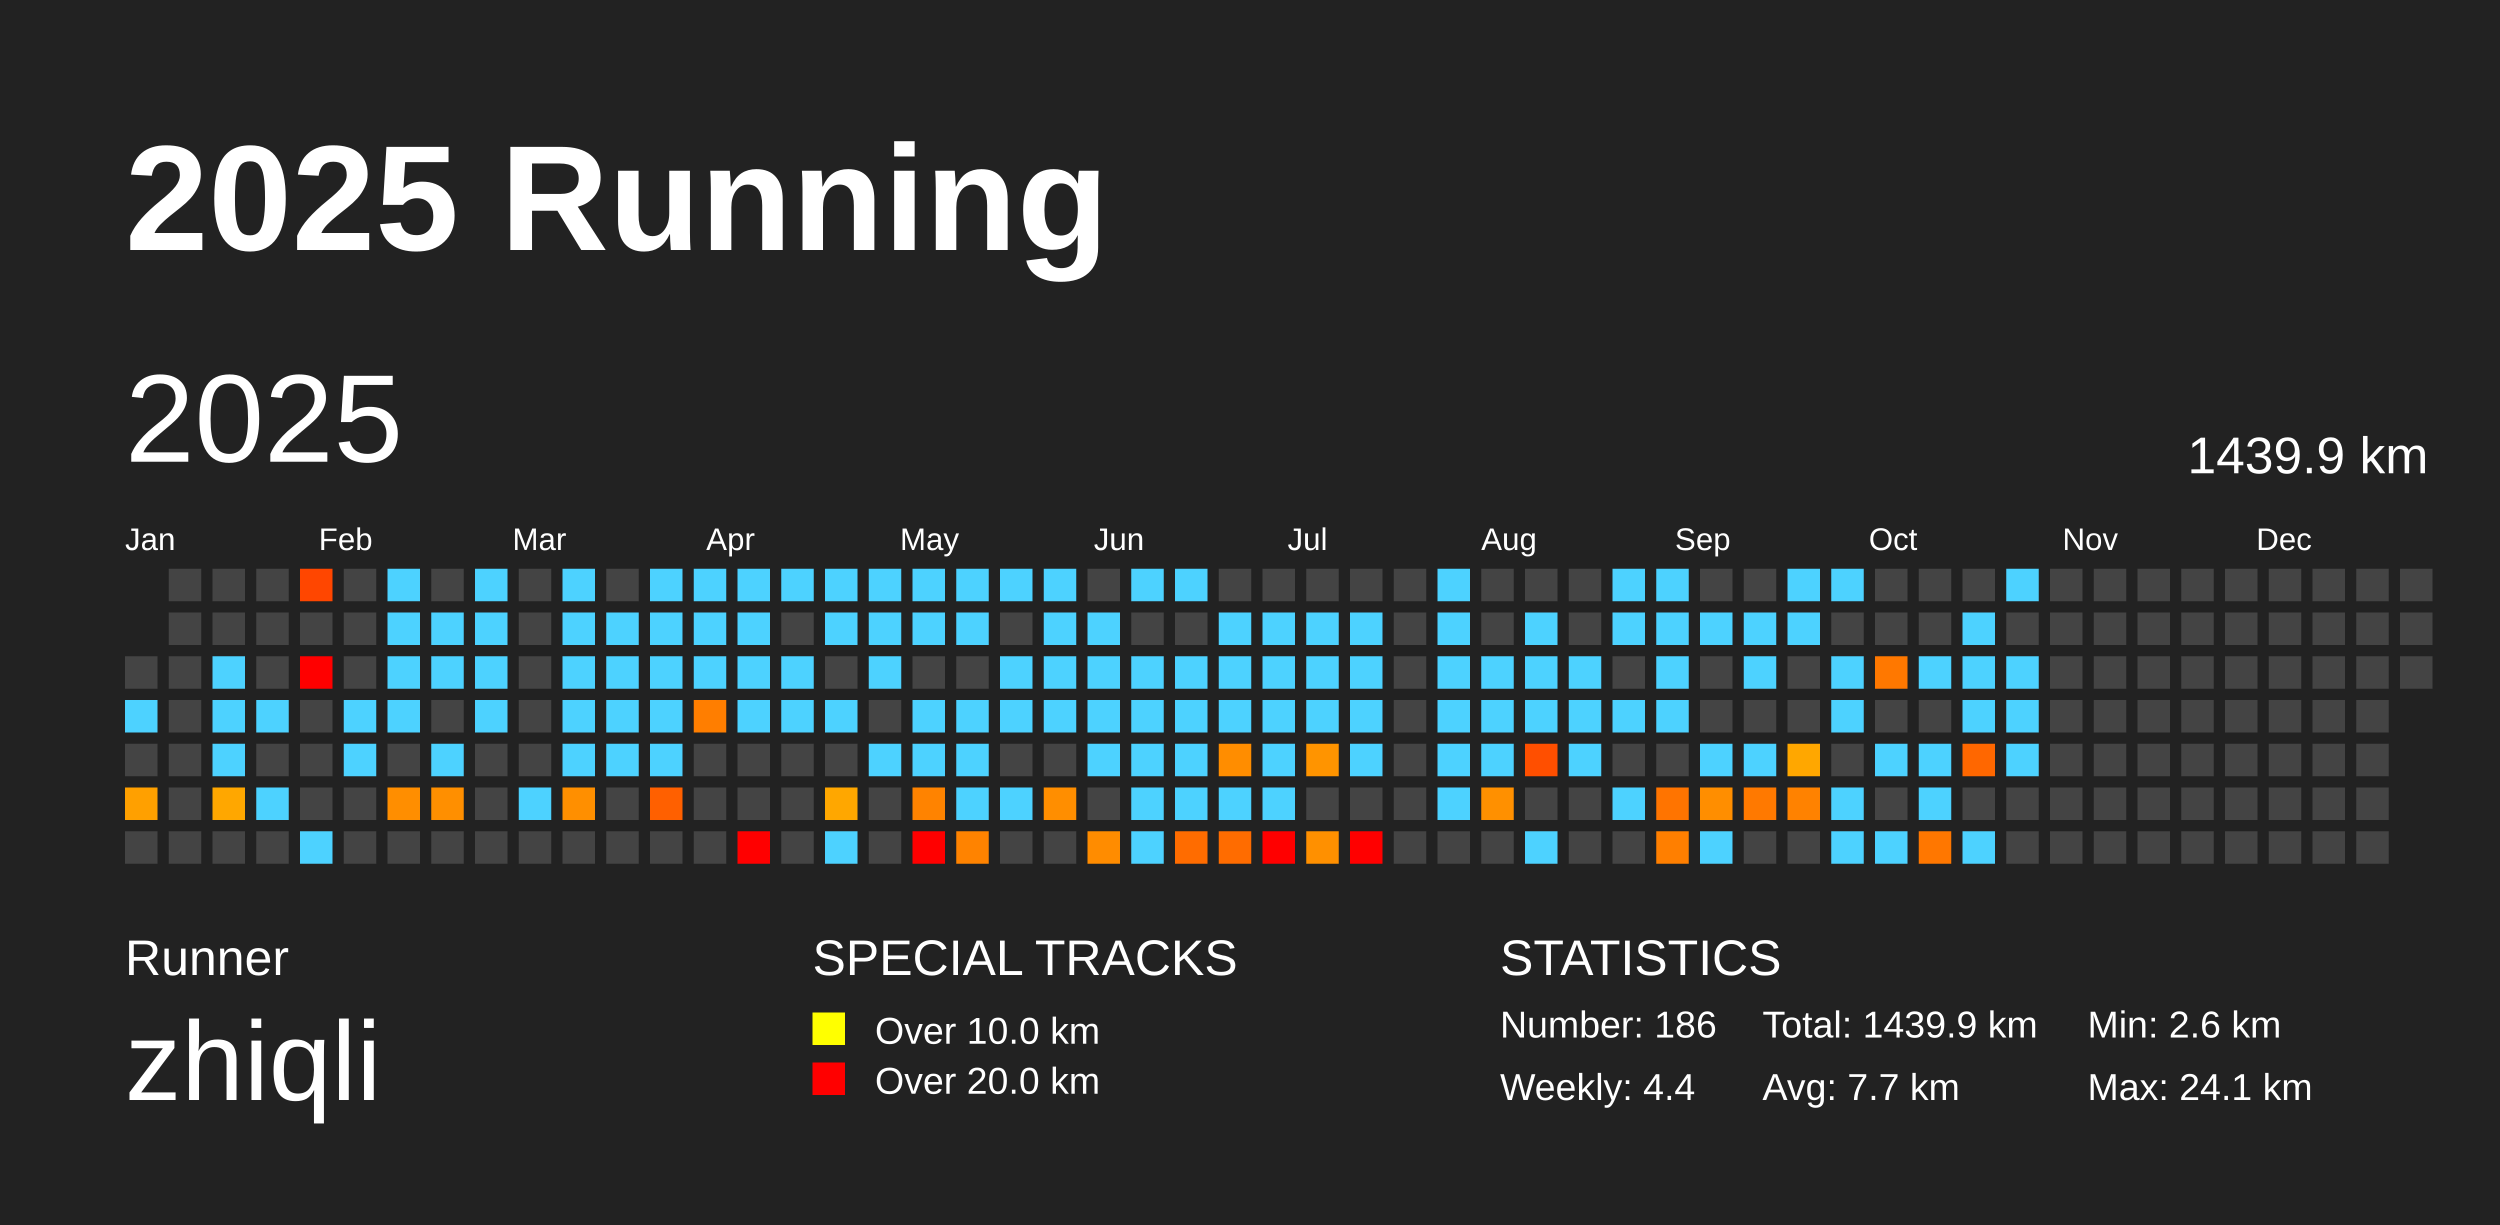
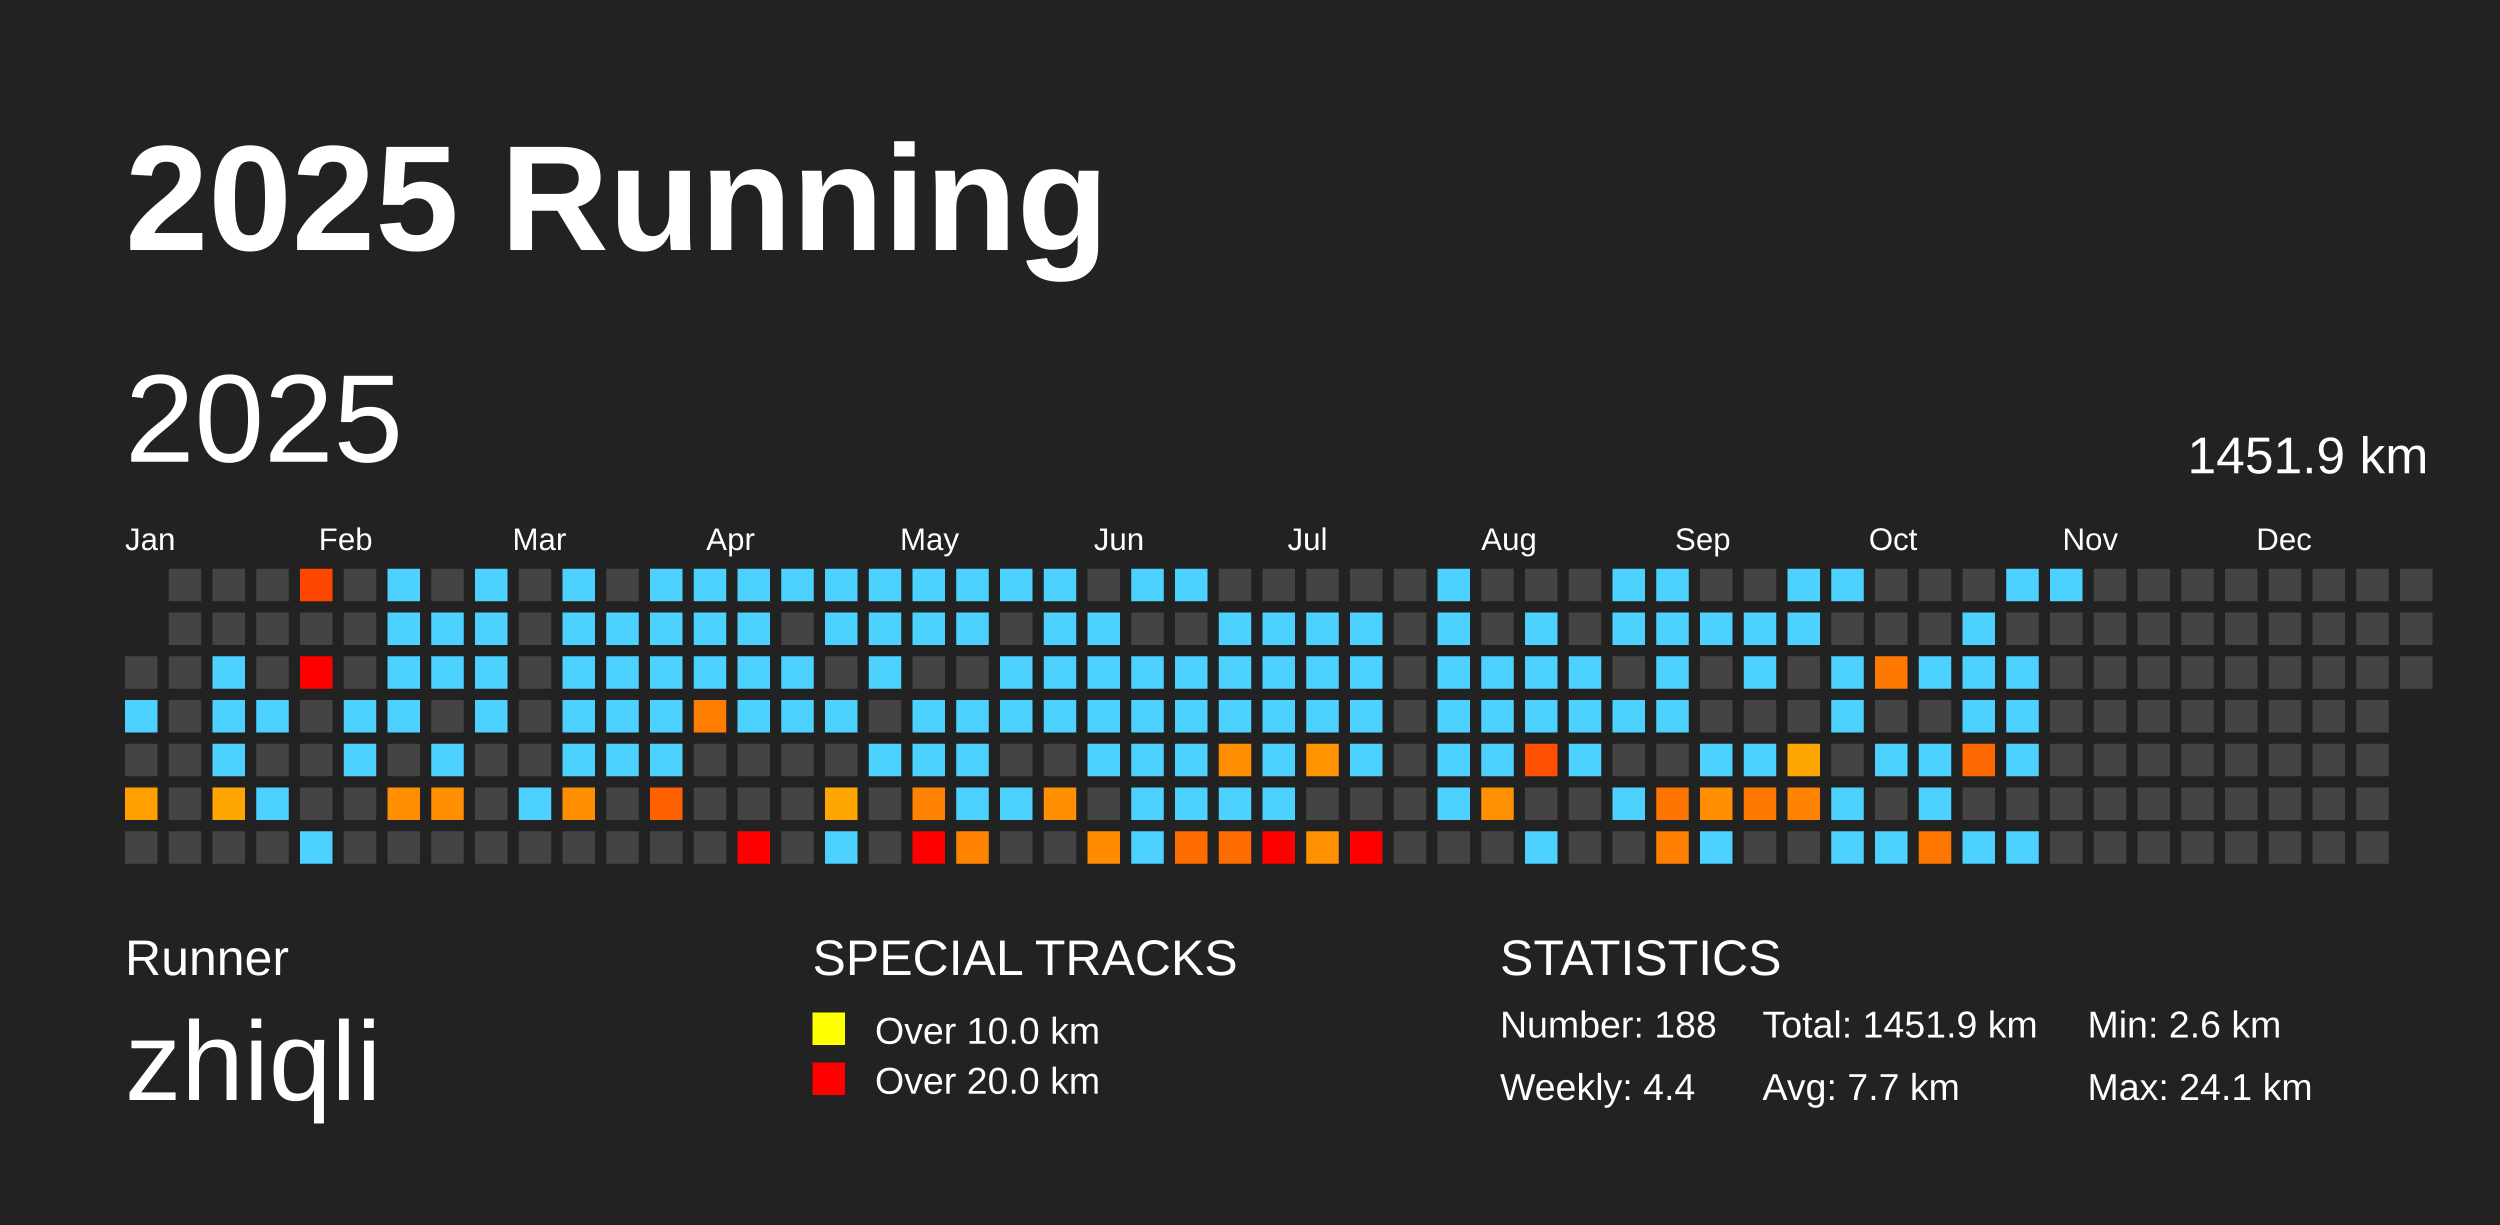
<svg xmlns="http://www.w3.org/2000/svg" baseProfile="full" height="98mm" version="1.1" viewBox="0,0,200,98" width="200mm">
  <defs />
  <rect fill="#222222" height="98" width="200" x="0" y="0" />
  <text fill="#FFFFFF" style="font-size:12px; font-family:Arial; font-weight:bold;" x="10" y="20">2025 Running</text>
  <text fill="#FFFFFF" style="font-size:4px; font-family:Arial" x="10" y="78">Runner</text>
  <text fill="#FFFFFF" style="font-size:9px; font-family:Arial" x="10" y="88">zhiqli</text>
  <text fill="#FFFFFF" style="font-size:4px; font-family:Arial" x="65" y="78">SPECIAL TRACKS</text>
  <rect fill="yellow" height="2.6" width="2.6" x="65" y="81" />
  <text fill="#FFFFFF" style="font-size:3px; font-family:Arial" x="70" y="83.5">Over 10.0 km</text>
  <rect fill="red" height="2.6" width="2.6" x="65" y="85" />
  <text fill="#FFFFFF" style="font-size:3px; font-family:Arial" x="70" y="87.5">Over 20.0 km</text>
  <text fill="#FFFFFF" style="font-size:4px; font-family:Arial" x="120" y="78">STATISTICS</text>
-   <text fill="#FFFFFF" style="font-size:3px; font-family:Arial" x="120" y="83">Number: 186</text>
+   <text fill="#FFFFFF" style="font-size:3px; font-family:Arial" x="120" y="83">Number: 188</text>
  <text fill="#FFFFFF" style="font-size:3px; font-family:Arial" x="120" y="88">Weekly: 4.4</text>
-   <text fill="#FFFFFF" style="font-size:3px; font-family:Arial" x="141" y="83">Total: 1439.9 km</text>
+   <text fill="#FFFFFF" style="font-size:3px; font-family:Arial" x="141" y="83">Total: 1451.9 km</text>
  <text fill="#FFFFFF" style="font-size:3px; font-family:Arial" x="141" y="88">Avg: 7.7 km</text>
  <text fill="#FFFFFF" style="font-size:3px; font-family:Arial" x="167" y="83">Min: 2.6 km</text>
  <text fill="#FFFFFF" style="font-size:3px; font-family:Arial" x="167" y="88">Max: 24.1 km</text>
  <text dominant-baseline="hanging" fill="#FFFFFF" style="font-size:10.0px; font-family:Arial;" x="10" y="30">2025</text>
-   <text dominant-baseline="hanging" fill="#FFFFFF" style="font-size:4.125px; font-family:Arial;" x="175" y="35">1439.9 km</text>
+   <text dominant-baseline="hanging" fill="#FFFFFF" style="font-size:4.125px; font-family:Arial;" x="175" y="35">1451.9 km</text>
  <text fill="#FFFFFF" style="font-size:2.5px; font-family:Arial" x="10.0" y="44">Jan</text>
  <text fill="#FFFFFF" style="font-size:2.5px; font-family:Arial" x="25.5" y="44">Feb</text>
  <text fill="#FFFFFF" style="font-size:2.5px; font-family:Arial" x="41.0" y="44">Mar</text>
  <text fill="#FFFFFF" style="font-size:2.5px; font-family:Arial" x="56.5" y="44">Apr</text>
  <text fill="#FFFFFF" style="font-size:2.5px; font-family:Arial" x="72.0" y="44">May</text>
  <text fill="#FFFFFF" style="font-size:2.5px; font-family:Arial" x="87.5" y="44">Jun</text>
  <text fill="#FFFFFF" style="font-size:2.5px; font-family:Arial" x="103.0" y="44">Jul</text>
  <text fill="#FFFFFF" style="font-size:2.5px; font-family:Arial" x="118.5" y="44">Aug</text>
  <text fill="#FFFFFF" style="font-size:2.5px; font-family:Arial" x="134.0" y="44">Sep</text>
  <text fill="#FFFFFF" style="font-size:2.5px; font-family:Arial" x="149.5" y="44">Oct</text>
  <text fill="#FFFFFF" style="font-size:2.5px; font-family:Arial" x="165.0" y="44">Nov</text>
  <text fill="#FFFFFF" style="font-size:2.5px; font-family:Arial" x="180.5" y="44">Dec</text>
  <rect fill="#444444" height="2.6" width="2.6" x="10.0" y="52.5" />
  <rect fill="#4dd2ff" height="2.6" width="2.6" x="10.0" y="56.0" />
  <rect fill="#444444" height="2.6" width="2.6" x="10.0" y="59.5" />
  <rect fill="#ffa000" height="2.6" width="2.6" x="10.0" y="63.0" />
  <rect fill="#444444" height="2.6" width="2.6" x="10.0" y="66.5" />
  <rect fill="#444444" height="2.6" width="2.6" x="13.5" y="45.5" />
  <rect fill="#444444" height="2.6" width="2.6" x="13.5" y="49.0" />
  <rect fill="#444444" height="2.6" width="2.6" x="13.5" y="52.5" />
  <rect fill="#444444" height="2.6" width="2.6" x="13.5" y="56.0" />
  <rect fill="#444444" height="2.6" width="2.6" x="13.5" y="59.5" />
  <rect fill="#444444" height="2.6" width="2.6" x="13.5" y="63.0" />
  <rect fill="#444444" height="2.6" width="2.6" x="13.5" y="66.5" />
  <rect fill="#444444" height="2.6" width="2.6" x="17.0" y="45.5" />
  <rect fill="#444444" height="2.6" width="2.6" x="17.0" y="49.0" />
  <rect fill="#4dd2ff" height="2.6" width="2.6" x="17.0" y="52.5" />
  <rect fill="#4dd2ff" height="2.6" width="2.6" x="17.0" y="56.0" />
  <rect fill="#4dd2ff" height="2.6" width="2.6" x="17.0" y="59.5" />
  <rect fill="#ffa700" height="2.6" width="2.6" x="17.0" y="63.0" />
  <rect fill="#444444" height="2.6" width="2.6" x="17.0" y="66.5" />
  <rect fill="#444444" height="2.6" width="2.6" x="20.5" y="45.5" />
  <rect fill="#444444" height="2.6" width="2.6" x="20.5" y="49.0" />
  <rect fill="#444444" height="2.6" width="2.6" x="20.5" y="52.5" />
  <rect fill="#4dd2ff" height="2.6" width="2.6" x="20.5" y="56.0" />
  <rect fill="#444444" height="2.6" width="2.6" x="20.5" y="59.5" />
  <rect fill="#4dd2ff" height="2.6" width="2.6" x="20.5" y="63.0" />
  <rect fill="#444444" height="2.6" width="2.6" x="20.5" y="66.5" />
  <rect fill="#ff4600" height="2.6" width="2.6" x="24.0" y="45.5" />
  <rect fill="#444444" height="2.6" width="2.6" x="24.0" y="49.0" />
  <rect fill="red" height="2.6" width="2.6" x="24.0" y="52.5" />
  <rect fill="#444444" height="2.6" width="2.6" x="24.0" y="56.0" />
  <rect fill="#444444" height="2.6" width="2.6" x="24.0" y="59.5" />
  <rect fill="#444444" height="2.6" width="2.6" x="24.0" y="63.0" />
  <rect fill="#4dd2ff" height="2.6" width="2.6" x="24.0" y="66.5" />
  <rect fill="#444444" height="2.6" width="2.6" x="27.5" y="45.5" />
  <rect fill="#444444" height="2.6" width="2.6" x="27.5" y="49.0" />
  <rect fill="#444444" height="2.6" width="2.6" x="27.5" y="52.5" />
  <rect fill="#4dd2ff" height="2.6" width="2.6" x="27.5" y="56.0" />
  <rect fill="#4dd2ff" height="2.6" width="2.6" x="27.5" y="59.5" />
  <rect fill="#444444" height="2.6" width="2.6" x="27.5" y="63.0" />
  <rect fill="#444444" height="2.6" width="2.6" x="27.5" y="66.5" />
  <rect fill="#4dd2ff" height="2.6" width="2.6" x="31.0" y="45.5" />
  <rect fill="#4dd2ff" height="2.6" width="2.6" x="31.0" y="49.0" />
  <rect fill="#4dd2ff" height="2.6" width="2.6" x="31.0" y="52.5" />
  <rect fill="#4dd2ff" height="2.6" width="2.6" x="31.0" y="56.0" />
  <rect fill="#444444" height="2.6" width="2.6" x="31.0" y="59.5" />
  <rect fill="#ff8e00" height="2.6" width="2.6" x="31.0" y="63.0" />
  <rect fill="#444444" height="2.6" width="2.6" x="31.0" y="66.5" />
  <rect fill="#444444" height="2.6" width="2.6" x="34.5" y="45.5" />
  <rect fill="#4dd2ff" height="2.6" width="2.6" x="34.5" y="49.0" />
  <rect fill="#4dd2ff" height="2.6" width="2.6" x="34.5" y="52.5" />
  <rect fill="#444444" height="2.6" width="2.6" x="34.5" y="56.0" />
  <rect fill="#4dd2ff" height="2.6" width="2.6" x="34.5" y="59.5" />
  <rect fill="#ff8f00" height="2.6" width="2.6" x="34.5" y="63.0" />
  <rect fill="#444444" height="2.6" width="2.6" x="34.5" y="66.5" />
  <rect fill="#4dd2ff" height="2.6" width="2.6" x="38.0" y="45.5" />
  <rect fill="#4dd2ff" height="2.6" width="2.6" x="38.0" y="49.0" />
  <rect fill="#4dd2ff" height="2.6" width="2.6" x="38.0" y="52.5" />
  <rect fill="#4dd2ff" height="2.6" width="2.6" x="38.0" y="56.0" />
  <rect fill="#444444" height="2.6" width="2.6" x="38.0" y="59.5" />
  <rect fill="#444444" height="2.6" width="2.6" x="38.0" y="63.0" />
  <rect fill="#444444" height="2.6" width="2.6" x="38.0" y="66.5" />
  <rect fill="#444444" height="2.6" width="2.6" x="41.5" y="45.5" />
  <rect fill="#444444" height="2.6" width="2.6" x="41.5" y="49.0" />
  <rect fill="#444444" height="2.6" width="2.6" x="41.5" y="52.5" />
  <rect fill="#444444" height="2.6" width="2.6" x="41.5" y="56.0" />
  <rect fill="#444444" height="2.6" width="2.6" x="41.5" y="59.5" />
  <rect fill="#4dd2ff" height="2.6" width="2.6" x="41.5" y="63.0" />
  <rect fill="#444444" height="2.6" width="2.6" x="41.5" y="66.5" />
  <rect fill="#4dd2ff" height="2.6" width="2.6" x="45.0" y="45.5" />
  <rect fill="#4dd2ff" height="2.6" width="2.6" x="45.0" y="49.0" />
  <rect fill="#4dd2ff" height="2.6" width="2.6" x="45.0" y="52.5" />
  <rect fill="#4dd2ff" height="2.6" width="2.6" x="45.0" y="56.0" />
  <rect fill="#4dd2ff" height="2.6" width="2.6" x="45.0" y="59.5" />
  <rect fill="#ff8f00" height="2.6" width="2.6" x="45.0" y="63.0" />
  <rect fill="#444444" height="2.6" width="2.6" x="45.0" y="66.5" />
  <rect fill="#444444" height="2.6" width="2.6" x="48.5" y="45.5" />
  <rect fill="#4dd2ff" height="2.6" width="2.6" x="48.5" y="49.0" />
  <rect fill="#4dd2ff" height="2.6" width="2.6" x="48.5" y="52.5" />
  <rect fill="#4dd2ff" height="2.6" width="2.6" x="48.5" y="56.0" />
  <rect fill="#4dd2ff" height="2.6" width="2.6" x="48.5" y="59.5" />
  <rect fill="#444444" height="2.6" width="2.6" x="48.5" y="63.0" />
  <rect fill="#444444" height="2.6" width="2.6" x="48.5" y="66.5" />
  <rect fill="#4dd2ff" height="2.6" width="2.6" x="52.0" y="45.5" />
  <rect fill="#4dd2ff" height="2.6" width="2.6" x="52.0" y="49.0" />
  <rect fill="#4dd2ff" height="2.6" width="2.6" x="52.0" y="52.5" />
  <rect fill="#4dd2ff" height="2.6" width="2.6" x="52.0" y="56.0" />
  <rect fill="#4dd2ff" height="2.6" width="2.6" x="52.0" y="59.5" />
  <rect fill="#ff6000" height="2.6" width="2.6" x="52.0" y="63.0" />
  <rect fill="#444444" height="2.6" width="2.6" x="52.0" y="66.5" />
  <rect fill="#4dd2ff" height="2.6" width="2.6" x="55.5" y="45.5" />
  <rect fill="#4dd2ff" height="2.6" width="2.6" x="55.5" y="49.0" />
  <rect fill="#4dd2ff" height="2.6" width="2.6" x="55.5" y="52.5" />
  <rect fill="#ff7e00" height="2.6" width="2.6" x="55.5" y="56.0" />
  <rect fill="#444444" height="2.6" width="2.6" x="55.5" y="59.5" />
  <rect fill="#444444" height="2.6" width="2.6" x="55.5" y="63.0" />
  <rect fill="#444444" height="2.6" width="2.6" x="55.5" y="66.5" />
  <rect fill="#4dd2ff" height="2.6" width="2.6" x="59.0" y="45.5" />
  <rect fill="#4dd2ff" height="2.6" width="2.6" x="59.0" y="49.0" />
  <rect fill="#4dd2ff" height="2.6" width="2.6" x="59.0" y="52.5" />
  <rect fill="#4dd2ff" height="2.6" width="2.6" x="59.0" y="56.0" />
  <rect fill="#444444" height="2.6" width="2.6" x="59.0" y="59.5" />
  <rect fill="#444444" height="2.6" width="2.6" x="59.0" y="63.0" />
  <rect fill="red" height="2.6" width="2.6" x="59.0" y="66.5" />
  <rect fill="#4dd2ff" height="2.6" width="2.6" x="62.5" y="45.5" />
  <rect fill="#444444" height="2.6" width="2.6" x="62.5" y="49.0" />
  <rect fill="#4dd2ff" height="2.6" width="2.6" x="62.5" y="52.5" />
  <rect fill="#4dd2ff" height="2.6" width="2.6" x="62.5" y="56.0" />
  <rect fill="#444444" height="2.6" width="2.6" x="62.5" y="59.5" />
  <rect fill="#444444" height="2.6" width="2.6" x="62.5" y="63.0" />
  <rect fill="#444444" height="2.6" width="2.6" x="62.5" y="66.5" />
  <rect fill="#4dd2ff" height="2.6" width="2.6" x="66.0" y="45.5" />
  <rect fill="#4dd2ff" height="2.6" width="2.6" x="66.0" y="49.0" />
  <rect fill="#444444" height="2.6" width="2.6" x="66.0" y="52.5" />
  <rect fill="#4dd2ff" height="2.6" width="2.6" x="66.0" y="56.0" />
  <rect fill="#444444" height="2.6" width="2.6" x="66.0" y="59.5" />
  <rect fill="#ffa700" height="2.6" width="2.6" x="66.0" y="63.0" />
  <rect fill="#4dd2ff" height="2.6" width="2.6" x="66.0" y="66.5" />
  <rect fill="#4dd2ff" height="2.6" width="2.6" x="69.5" y="45.5" />
  <rect fill="#4dd2ff" height="2.6" width="2.6" x="69.5" y="49.0" />
  <rect fill="#4dd2ff" height="2.6" width="2.6" x="69.5" y="52.5" />
  <rect fill="#444444" height="2.6" width="2.6" x="69.5" y="56.0" />
  <rect fill="#4dd2ff" height="2.6" width="2.6" x="69.5" y="59.5" />
  <rect fill="#444444" height="2.6" width="2.6" x="69.5" y="63.0" />
  <rect fill="#444444" height="2.6" width="2.6" x="69.5" y="66.5" />
  <rect fill="#4dd2ff" height="2.6" width="2.6" x="73.0" y="45.5" />
  <rect fill="#4dd2ff" height="2.6" width="2.6" x="73.0" y="49.0" />
  <rect fill="#444444" height="2.6" width="2.6" x="73.0" y="52.5" />
  <rect fill="#4dd2ff" height="2.6" width="2.6" x="73.0" y="56.0" />
  <rect fill="#4dd2ff" height="2.6" width="2.6" x="73.0" y="59.5" />
  <rect fill="#ff8300" height="2.6" width="2.6" x="73.0" y="63.0" />
  <rect fill="red" height="2.6" width="2.6" x="73.0" y="66.5" />
  <rect fill="#4dd2ff" height="2.6" width="2.6" x="76.5" y="45.5" />
  <rect fill="#4dd2ff" height="2.6" width="2.6" x="76.5" y="49.0" />
  <rect fill="#444444" height="2.6" width="2.6" x="76.5" y="52.5" />
  <rect fill="#4dd2ff" height="2.6" width="2.6" x="76.5" y="56.0" />
  <rect fill="#4dd2ff" height="2.6" width="2.6" x="76.5" y="59.5" />
  <rect fill="#4dd2ff" height="2.6" width="2.6" x="76.5" y="63.0" />
  <rect fill="#ff8300" height="2.6" width="2.6" x="76.5" y="66.5" />
  <rect fill="#4dd2ff" height="2.6" width="2.6" x="80.0" y="45.5" />
  <rect fill="#444444" height="2.6" width="2.6" x="80.0" y="49.0" />
  <rect fill="#4dd2ff" height="2.6" width="2.6" x="80.0" y="52.5" />
  <rect fill="#4dd2ff" height="2.6" width="2.6" x="80.0" y="56.0" />
  <rect fill="#444444" height="2.6" width="2.6" x="80.0" y="59.5" />
  <rect fill="#4dd2ff" height="2.6" width="2.6" x="80.0" y="63.0" />
  <rect fill="#444444" height="2.6" width="2.6" x="80.0" y="66.5" />
  <rect fill="#4dd2ff" height="2.6" width="2.6" x="83.5" y="45.5" />
  <rect fill="#4dd2ff" height="2.6" width="2.6" x="83.5" y="49.0" />
  <rect fill="#4dd2ff" height="2.6" width="2.6" x="83.5" y="52.5" />
  <rect fill="#4dd2ff" height="2.6" width="2.6" x="83.5" y="56.0" />
  <rect fill="#444444" height="2.6" width="2.6" x="83.5" y="59.5" />
  <rect fill="#ff8e00" height="2.6" width="2.6" x="83.5" y="63.0" />
  <rect fill="#444444" height="2.6" width="2.6" x="83.5" y="66.5" />
  <rect fill="#444444" height="2.6" width="2.6" x="87.0" y="45.5" />
  <rect fill="#4dd2ff" height="2.6" width="2.6" x="87.0" y="49.0" />
  <rect fill="#4dd2ff" height="2.6" width="2.6" x="87.0" y="52.5" />
  <rect fill="#4dd2ff" height="2.6" width="2.6" x="87.0" y="56.0" />
  <rect fill="#4dd2ff" height="2.6" width="2.6" x="87.0" y="59.5" />
  <rect fill="#444444" height="2.6" width="2.6" x="87.0" y="63.0" />
  <rect fill="#ff8c00" height="2.6" width="2.6" x="87.0" y="66.5" />
  <rect fill="#4dd2ff" height="2.6" width="2.6" x="90.5" y="45.5" />
  <rect fill="#444444" height="2.6" width="2.6" x="90.5" y="49.0" />
  <rect fill="#4dd2ff" height="2.6" width="2.6" x="90.5" y="52.5" />
  <rect fill="#4dd2ff" height="2.6" width="2.6" x="90.5" y="56.0" />
  <rect fill="#4dd2ff" height="2.6" width="2.6" x="90.5" y="59.5" />
  <rect fill="#4dd2ff" height="2.6" width="2.6" x="90.5" y="63.0" />
  <rect fill="#4dd2ff" height="2.6" width="2.6" x="90.5" y="66.5" />
  <rect fill="#4dd2ff" height="2.6" width="2.6" x="94.0" y="45.5" />
  <rect fill="#444444" height="2.6" width="2.6" x="94.0" y="49.0" />
  <rect fill="#4dd2ff" height="2.6" width="2.6" x="94.0" y="52.5" />
  <rect fill="#4dd2ff" height="2.6" width="2.6" x="94.0" y="56.0" />
  <rect fill="#4dd2ff" height="2.6" width="2.6" x="94.0" y="59.5" />
  <rect fill="#4dd2ff" height="2.6" width="2.6" x="94.0" y="63.0" />
  <rect fill="#ff6c00" height="2.6" width="2.6" x="94.0" y="66.5" />
  <rect fill="#444444" height="2.6" width="2.6" x="97.5" y="45.5" />
  <rect fill="#4dd2ff" height="2.6" width="2.6" x="97.5" y="49.0" />
  <rect fill="#4dd2ff" height="2.6" width="2.6" x="97.5" y="52.5" />
  <rect fill="#4dd2ff" height="2.6" width="2.6" x="97.5" y="56.0" />
  <rect fill="#ff8d00" height="2.6" width="2.6" x="97.5" y="59.5" />
  <rect fill="#4dd2ff" height="2.6" width="2.6" x="97.5" y="63.0" />
  <rect fill="#ff6c00" height="2.6" width="2.6" x="97.5" y="66.5" />
  <rect fill="#444444" height="2.6" width="2.6" x="101.0" y="45.5" />
  <rect fill="#4dd2ff" height="2.6" width="2.6" x="101.0" y="49.0" />
  <rect fill="#4dd2ff" height="2.6" width="2.6" x="101.0" y="52.5" />
  <rect fill="#4dd2ff" height="2.6" width="2.6" x="101.0" y="56.0" />
  <rect fill="#4dd2ff" height="2.6" width="2.6" x="101.0" y="59.5" />
  <rect fill="#4dd2ff" height="2.6" width="2.6" x="101.0" y="63.0" />
  <rect fill="red" height="2.6" width="2.6" x="101.0" y="66.5" />
  <rect fill="#444444" height="2.6" width="2.6" x="104.5" y="45.5" />
  <rect fill="#4dd2ff" height="2.6" width="2.6" x="104.5" y="49.0" />
  <rect fill="#4dd2ff" height="2.6" width="2.6" x="104.5" y="52.5" />
  <rect fill="#4dd2ff" height="2.6" width="2.6" x="104.5" y="56.0" />
  <rect fill="#ff9400" height="2.6" width="2.6" x="104.5" y="59.5" />
  <rect fill="#444444" height="2.6" width="2.6" x="104.5" y="63.0" />
  <rect fill="#ff9000" height="2.6" width="2.6" x="104.5" y="66.5" />
  <rect fill="#444444" height="2.6" width="2.6" x="108.0" y="45.5" />
  <rect fill="#4dd2ff" height="2.6" width="2.6" x="108.0" y="49.0" />
  <rect fill="#4dd2ff" height="2.6" width="2.6" x="108.0" y="52.5" />
  <rect fill="#4dd2ff" height="2.6" width="2.6" x="108.0" y="56.0" />
  <rect fill="#4dd2ff" height="2.6" width="2.6" x="108.0" y="59.5" />
  <rect fill="#444444" height="2.6" width="2.6" x="108.0" y="63.0" />
  <rect fill="red" height="2.6" width="2.6" x="108.0" y="66.5" />
  <rect fill="#444444" height="2.6" width="2.6" x="111.5" y="45.5" />
  <rect fill="#444444" height="2.6" width="2.6" x="111.5" y="49.0" />
  <rect fill="#444444" height="2.6" width="2.6" x="111.5" y="52.5" />
  <rect fill="#444444" height="2.6" width="2.6" x="111.5" y="56.0" />
  <rect fill="#444444" height="2.6" width="2.6" x="111.5" y="59.5" />
  <rect fill="#444444" height="2.6" width="2.6" x="111.5" y="63.0" />
  <rect fill="#444444" height="2.6" width="2.6" x="111.5" y="66.5" />
  <rect fill="#4dd2ff" height="2.6" width="2.6" x="115.0" y="45.5" />
  <rect fill="#4dd2ff" height="2.6" width="2.6" x="115.0" y="49.0" />
  <rect fill="#4dd2ff" height="2.6" width="2.6" x="115.0" y="52.5" />
  <rect fill="#4dd2ff" height="2.6" width="2.6" x="115.0" y="56.0" />
  <rect fill="#4dd2ff" height="2.6" width="2.6" x="115.0" y="59.5" />
  <rect fill="#4dd2ff" height="2.6" width="2.6" x="115.0" y="63.0" />
  <rect fill="#444444" height="2.6" width="2.6" x="115.0" y="66.5" />
  <rect fill="#444444" height="2.6" width="2.6" x="118.5" y="45.5" />
  <rect fill="#444444" height="2.6" width="2.6" x="118.5" y="49.0" />
  <rect fill="#4dd2ff" height="2.6" width="2.6" x="118.5" y="52.5" />
  <rect fill="#4dd2ff" height="2.6" width="2.6" x="118.5" y="56.0" />
  <rect fill="#4dd2ff" height="2.6" width="2.6" x="118.5" y="59.5" />
  <rect fill="#ff9000" height="2.6" width="2.6" x="118.5" y="63.0" />
  <rect fill="#444444" height="2.6" width="2.6" x="118.5" y="66.5" />
  <rect fill="#444444" height="2.6" width="2.6" x="122.0" y="45.5" />
  <rect fill="#4dd2ff" height="2.6" width="2.6" x="122.0" y="49.0" />
  <rect fill="#4dd2ff" height="2.6" width="2.6" x="122.0" y="52.5" />
  <rect fill="#4dd2ff" height="2.6" width="2.6" x="122.0" y="56.0" />
  <rect fill="#ff4f00" height="2.6" width="2.6" x="122.0" y="59.5" />
  <rect fill="#444444" height="2.6" width="2.6" x="122.0" y="63.0" />
  <rect fill="#4dd2ff" height="2.6" width="2.6" x="122.0" y="66.5" />
  <rect fill="#444444" height="2.6" width="2.6" x="125.5" y="45.5" />
  <rect fill="#444444" height="2.6" width="2.6" x="125.5" y="49.0" />
  <rect fill="#4dd2ff" height="2.6" width="2.6" x="125.5" y="52.5" />
  <rect fill="#4dd2ff" height="2.6" width="2.6" x="125.5" y="56.0" />
  <rect fill="#4dd2ff" height="2.6" width="2.6" x="125.5" y="59.5" />
  <rect fill="#444444" height="2.6" width="2.6" x="125.5" y="63.0" />
  <rect fill="#444444" height="2.6" width="2.6" x="125.5" y="66.5" />
  <rect fill="#4dd2ff" height="2.6" width="2.6" x="129.0" y="45.5" />
  <rect fill="#4dd2ff" height="2.6" width="2.6" x="129.0" y="49.0" />
  <rect fill="#444444" height="2.6" width="2.6" x="129.0" y="52.5" />
  <rect fill="#4dd2ff" height="2.6" width="2.6" x="129.0" y="56.0" />
  <rect fill="#444444" height="2.6" width="2.6" x="129.0" y="59.5" />
  <rect fill="#4dd2ff" height="2.6" width="2.6" x="129.0" y="63.0" />
  <rect fill="#444444" height="2.6" width="2.6" x="129.0" y="66.5" />
  <rect fill="#4dd2ff" height="2.6" width="2.6" x="132.5" y="45.5" />
  <rect fill="#4dd2ff" height="2.6" width="2.6" x="132.5" y="49.0" />
  <rect fill="#4dd2ff" height="2.6" width="2.6" x="132.5" y="52.5" />
  <rect fill="#4dd2ff" height="2.6" width="2.6" x="132.5" y="56.0" />
  <rect fill="#444444" height="2.6" width="2.6" x="132.5" y="59.5" />
  <rect fill="#ff7400" height="2.6" width="2.6" x="132.5" y="63.0" />
  <rect fill="#ff7f00" height="2.6" width="2.6" x="132.5" y="66.5" />
  <rect fill="#444444" height="2.6" width="2.6" x="136.0" y="45.5" />
  <rect fill="#4dd2ff" height="2.6" width="2.6" x="136.0" y="49.0" />
  <rect fill="#444444" height="2.6" width="2.6" x="136.0" y="52.5" />
  <rect fill="#444444" height="2.6" width="2.6" x="136.0" y="56.0" />
  <rect fill="#4dd2ff" height="2.6" width="2.6" x="136.0" y="59.5" />
  <rect fill="#ff8e00" height="2.6" width="2.6" x="136.0" y="63.0" />
  <rect fill="#4dd2ff" height="2.6" width="2.6" x="136.0" y="66.5" />
  <rect fill="#444444" height="2.6" width="2.6" x="139.5" y="45.5" />
  <rect fill="#4dd2ff" height="2.6" width="2.6" x="139.5" y="49.0" />
  <rect fill="#4dd2ff" height="2.6" width="2.6" x="139.5" y="52.5" />
  <rect fill="#444444" height="2.6" width="2.6" x="139.5" y="56.0" />
  <rect fill="#4dd2ff" height="2.6" width="2.6" x="139.5" y="59.5" />
  <rect fill="#ff7900" height="2.6" width="2.6" x="139.5" y="63.0" />
  <rect fill="#444444" height="2.6" width="2.6" x="139.5" y="66.5" />
  <rect fill="#4dd2ff" height="2.6" width="2.6" x="143.0" y="45.5" />
  <rect fill="#4dd2ff" height="2.6" width="2.6" x="143.0" y="49.0" />
  <rect fill="#444444" height="2.6" width="2.6" x="143.0" y="52.5" />
  <rect fill="#444444" height="2.6" width="2.6" x="143.0" y="56.0" />
  <rect fill="#ffa700" height="2.6" width="2.6" x="143.0" y="59.5" />
  <rect fill="#ff8200" height="2.6" width="2.6" x="143.0" y="63.0" />
  <rect fill="#444444" height="2.6" width="2.6" x="143.0" y="66.5" />
  <rect fill="#4dd2ff" height="2.6" width="2.6" x="146.5" y="45.5" />
  <rect fill="#444444" height="2.6" width="2.6" x="146.5" y="49.0" />
  <rect fill="#4dd2ff" height="2.6" width="2.6" x="146.5" y="52.5" />
  <rect fill="#4dd2ff" height="2.6" width="2.6" x="146.5" y="56.0" />
  <rect fill="#444444" height="2.6" width="2.6" x="146.5" y="59.5" />
  <rect fill="#4dd2ff" height="2.6" width="2.6" x="146.5" y="63.0" />
  <rect fill="#4dd2ff" height="2.6" width="2.6" x="146.5" y="66.5" />
  <rect fill="#444444" height="2.6" width="2.6" x="150.0" y="45.5" />
  <rect fill="#444444" height="2.6" width="2.6" x="150.0" y="49.0" />
  <rect fill="#ff7800" height="2.6" width="2.6" x="150.0" y="52.5" />
  <rect fill="#444444" height="2.6" width="2.6" x="150.0" y="56.0" />
  <rect fill="#4dd2ff" height="2.6" width="2.6" x="150.0" y="59.5" />
  <rect fill="#444444" height="2.6" width="2.6" x="150.0" y="63.0" />
  <rect fill="#4dd2ff" height="2.6" width="2.6" x="150.0" y="66.5" />
  <rect fill="#444444" height="2.6" width="2.6" x="153.5" y="45.5" />
  <rect fill="#444444" height="2.6" width="2.6" x="153.5" y="49.0" />
  <rect fill="#4dd2ff" height="2.6" width="2.6" x="153.5" y="52.5" />
  <rect fill="#444444" height="2.6" width="2.6" x="153.5" y="56.0" />
  <rect fill="#4dd2ff" height="2.6" width="2.6" x="153.5" y="59.5" />
  <rect fill="#4dd2ff" height="2.6" width="2.6" x="153.5" y="63.0" />
  <rect fill="#ff7700" height="2.6" width="2.6" x="153.5" y="66.5" />
  <rect fill="#444444" height="2.6" width="2.6" x="157.0" y="45.5" />
  <rect fill="#4dd2ff" height="2.6" width="2.6" x="157.0" y="49.0" />
  <rect fill="#4dd2ff" height="2.6" width="2.6" x="157.0" y="52.5" />
  <rect fill="#4dd2ff" height="2.6" width="2.6" x="157.0" y="56.0" />
  <rect fill="#ff6700" height="2.6" width="2.6" x="157.0" y="59.5" />
  <rect fill="#444444" height="2.6" width="2.6" x="157.0" y="63.0" />
  <rect fill="#4dd2ff" height="2.6" width="2.6" x="157.0" y="66.5" />
  <rect fill="#4dd2ff" height="2.6" width="2.6" x="160.5" y="45.5" />
  <rect fill="#444444" height="2.6" width="2.6" x="160.5" y="49.0" />
  <rect fill="#4dd2ff" height="2.6" width="2.6" x="160.5" y="52.5" />
  <rect fill="#4dd2ff" height="2.6" width="2.6" x="160.5" y="56.0" />
  <rect fill="#4dd2ff" height="2.6" width="2.6" x="160.5" y="59.5" />
  <rect fill="#444444" height="2.6" width="2.6" x="160.5" y="63.0" />
-   <rect fill="#444444" height="2.6" width="2.6" x="160.5" y="66.5" />
-   <rect fill="#444444" height="2.6" width="2.6" x="164.0" y="45.5" />
+   <rect fill="#4dd2ff" height="2.6" width="2.6" x="160.5" y="66.5" />
+   <rect fill="#4dd2ff" height="2.6" width="2.6" x="164.0" y="45.5" />
  <rect fill="#444444" height="2.6" width="2.6" x="164.0" y="49.0" />
  <rect fill="#444444" height="2.6" width="2.6" x="164.0" y="52.5" />
  <rect fill="#444444" height="2.6" width="2.6" x="164.0" y="56.0" />
  <rect fill="#444444" height="2.6" width="2.6" x="164.0" y="59.5" />
  <rect fill="#444444" height="2.6" width="2.6" x="164.0" y="63.0" />
  <rect fill="#444444" height="2.6" width="2.6" x="164.0" y="66.5" />
  <rect fill="#444444" height="2.6" width="2.6" x="167.5" y="45.5" />
  <rect fill="#444444" height="2.6" width="2.6" x="167.5" y="49.0" />
  <rect fill="#444444" height="2.6" width="2.6" x="167.5" y="52.5" />
  <rect fill="#444444" height="2.6" width="2.6" x="167.5" y="56.0" />
  <rect fill="#444444" height="2.6" width="2.6" x="167.5" y="59.5" />
  <rect fill="#444444" height="2.6" width="2.6" x="167.5" y="63.0" />
  <rect fill="#444444" height="2.6" width="2.6" x="167.5" y="66.5" />
  <rect fill="#444444" height="2.6" width="2.6" x="171.0" y="45.5" />
  <rect fill="#444444" height="2.6" width="2.6" x="171.0" y="49.0" />
  <rect fill="#444444" height="2.6" width="2.6" x="171.0" y="52.5" />
  <rect fill="#444444" height="2.6" width="2.6" x="171.0" y="56.0" />
  <rect fill="#444444" height="2.6" width="2.6" x="171.0" y="59.5" />
  <rect fill="#444444" height="2.6" width="2.6" x="171.0" y="63.0" />
  <rect fill="#444444" height="2.6" width="2.6" x="171.0" y="66.5" />
  <rect fill="#444444" height="2.6" width="2.6" x="174.5" y="45.5" />
  <rect fill="#444444" height="2.6" width="2.6" x="174.5" y="49.0" />
  <rect fill="#444444" height="2.6" width="2.6" x="174.5" y="52.5" />
  <rect fill="#444444" height="2.6" width="2.6" x="174.5" y="56.0" />
  <rect fill="#444444" height="2.6" width="2.6" x="174.5" y="59.5" />
  <rect fill="#444444" height="2.6" width="2.6" x="174.5" y="63.0" />
  <rect fill="#444444" height="2.6" width="2.6" x="174.5" y="66.5" />
  <rect fill="#444444" height="2.6" width="2.6" x="178.0" y="45.5" />
  <rect fill="#444444" height="2.6" width="2.6" x="178.0" y="49.0" />
  <rect fill="#444444" height="2.6" width="2.6" x="178.0" y="52.5" />
  <rect fill="#444444" height="2.6" width="2.6" x="178.0" y="56.0" />
  <rect fill="#444444" height="2.6" width="2.6" x="178.0" y="59.5" />
  <rect fill="#444444" height="2.6" width="2.6" x="178.0" y="63.0" />
  <rect fill="#444444" height="2.6" width="2.6" x="178.0" y="66.5" />
  <rect fill="#444444" height="2.6" width="2.6" x="181.5" y="45.5" />
  <rect fill="#444444" height="2.6" width="2.6" x="181.5" y="49.0" />
  <rect fill="#444444" height="2.6" width="2.6" x="181.5" y="52.5" />
  <rect fill="#444444" height="2.6" width="2.6" x="181.5" y="56.0" />
  <rect fill="#444444" height="2.6" width="2.6" x="181.5" y="59.5" />
  <rect fill="#444444" height="2.6" width="2.6" x="181.5" y="63.0" />
  <rect fill="#444444" height="2.6" width="2.6" x="181.5" y="66.5" />
  <rect fill="#444444" height="2.6" width="2.6" x="185.0" y="45.5" />
  <rect fill="#444444" height="2.6" width="2.6" x="185.0" y="49.0" />
  <rect fill="#444444" height="2.6" width="2.6" x="185.0" y="52.5" />
  <rect fill="#444444" height="2.6" width="2.6" x="185.0" y="56.0" />
  <rect fill="#444444" height="2.6" width="2.6" x="185.0" y="59.5" />
  <rect fill="#444444" height="2.6" width="2.6" x="185.0" y="63.0" />
  <rect fill="#444444" height="2.6" width="2.6" x="185.0" y="66.5" />
  <rect fill="#444444" height="2.6" width="2.6" x="188.5" y="45.5" />
  <rect fill="#444444" height="2.6" width="2.6" x="188.5" y="49.0" />
  <rect fill="#444444" height="2.6" width="2.6" x="188.5" y="52.5" />
  <rect fill="#444444" height="2.6" width="2.6" x="188.5" y="56.0" />
  <rect fill="#444444" height="2.6" width="2.6" x="188.5" y="59.5" />
  <rect fill="#444444" height="2.6" width="2.6" x="188.5" y="63.0" />
  <rect fill="#444444" height="2.6" width="2.6" x="188.5" y="66.5" />
  <rect fill="#444444" height="2.6" width="2.6" x="192.0" y="45.5" />
  <rect fill="#444444" height="2.6" width="2.6" x="192.0" y="49.0" />
  <rect fill="#444444" height="2.6" width="2.6" x="192.0" y="52.5" />
</svg>
